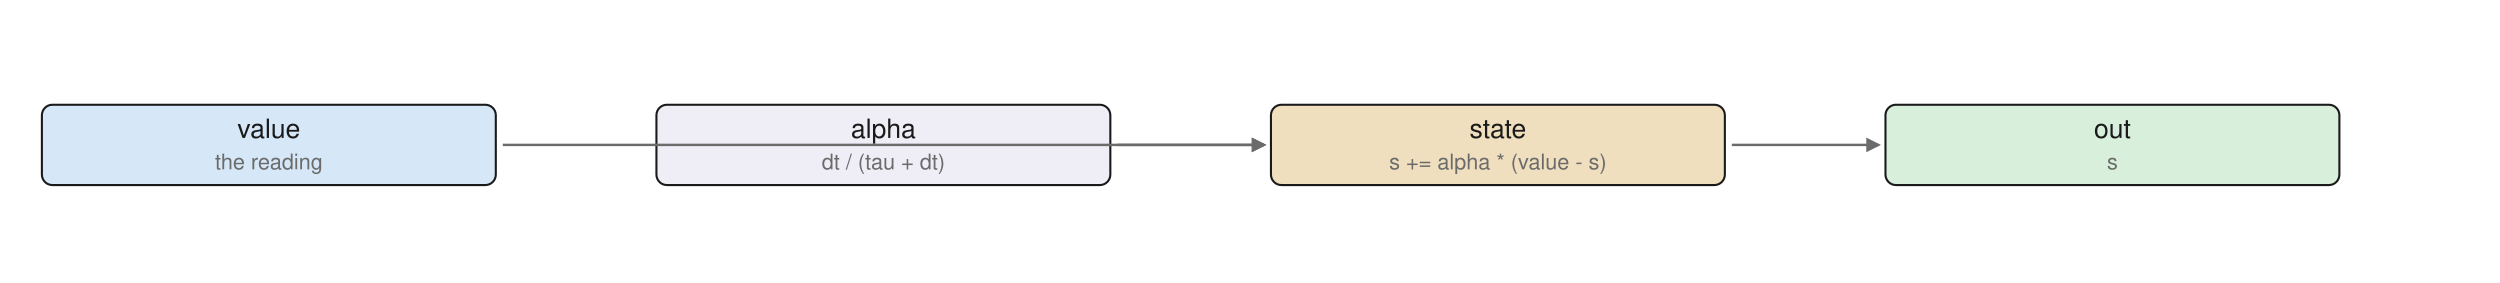
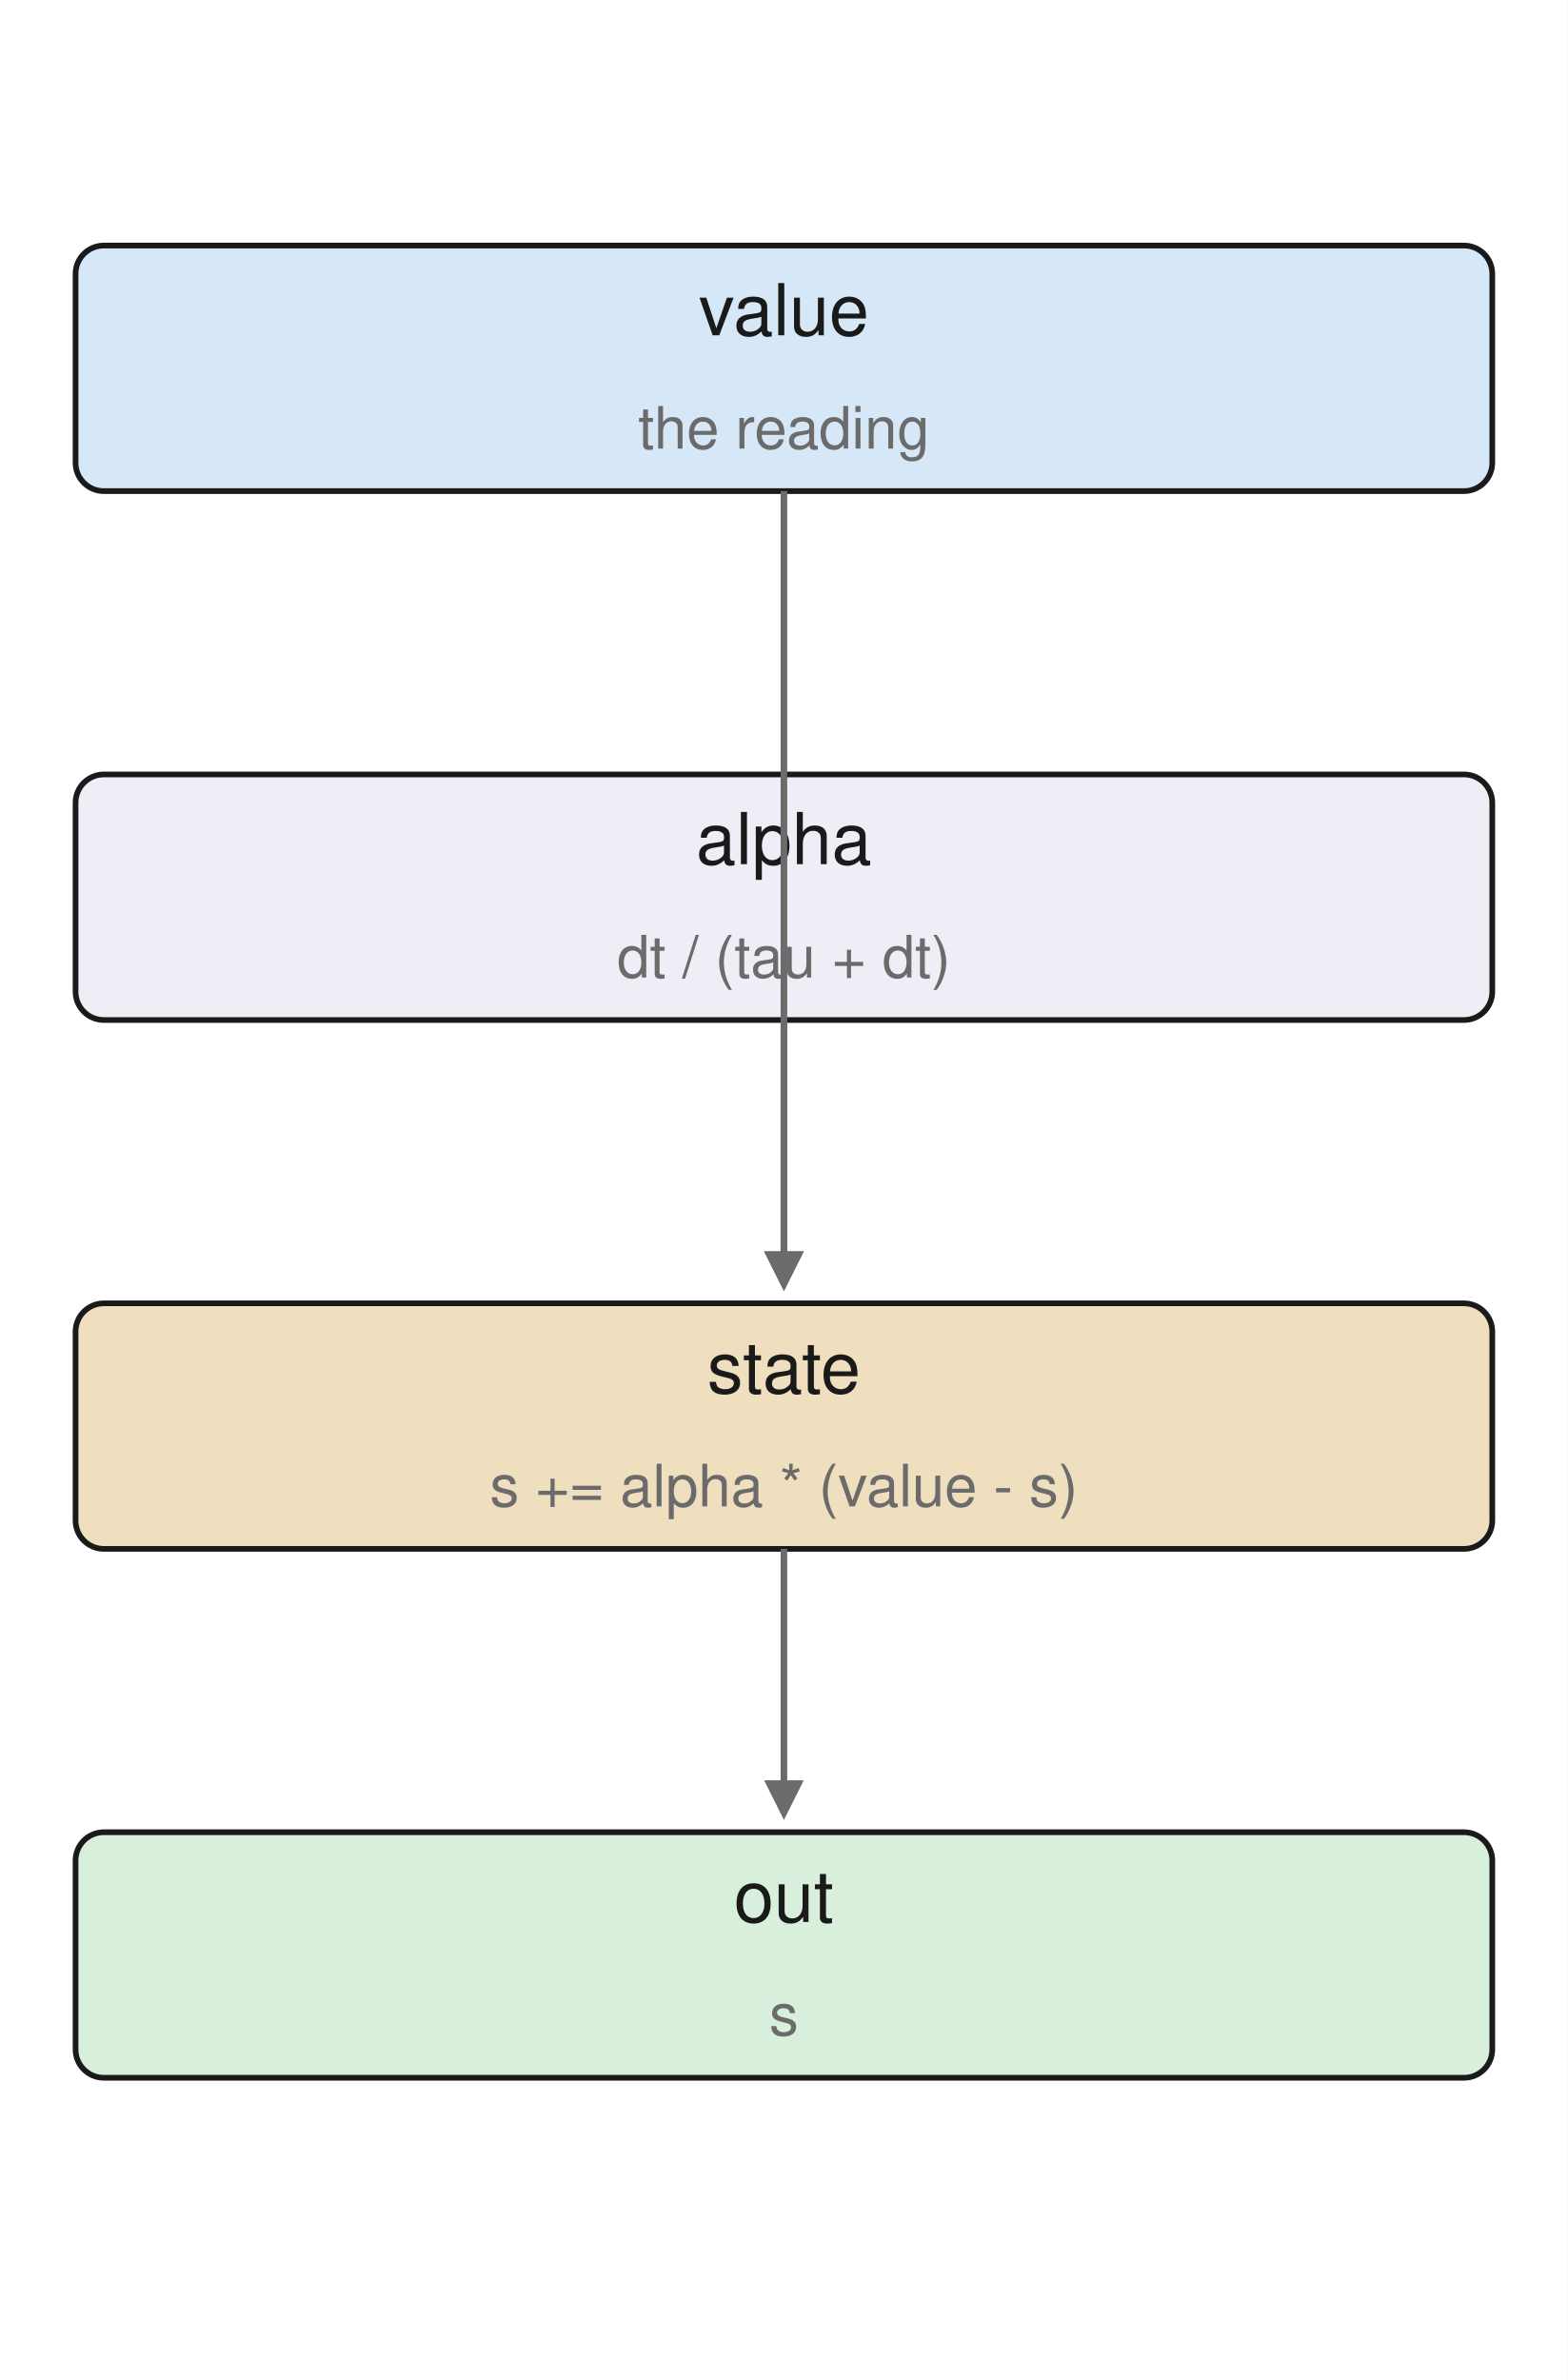
- <svg xmlns="http://www.w3.org/2000/svg" width="716" height="81" viewBox="0 0 716 81" style="max-width:100%;height:auto" content="&lt;mxfile host=&quot;app.diagrams.net&quot; type=&quot;device&quot;&gt;&lt;diagram id=&quot;block_Ewma&quot; name=&quot;block_Ewma&quot;&gt;&lt;mxGraphModel dx=&quot;716&quot; dy=&quot;81&quot; grid=&quot;0&quot; gridSize=&quot;10&quot; guides=&quot;1&quot; tooltips=&quot;1&quot; connect=&quot;1&quot; arrows=&quot;1&quot; fold=&quot;1&quot; page=&quot;1&quot; pageScale=&quot;1&quot; pageWidth=&quot;716&quot; pageHeight=&quot;81&quot; math=&quot;0&quot; shadow=&quot;0&quot;&gt;&lt;root&gt;&lt;mxCell id=&quot;0&quot;/&gt;&lt;mxCell id=&quot;1&quot; parent=&quot;0&quot;/&gt;&lt;mxCell id=&quot;n2&quot; value=&quot;value&quot; style=&quot;rounded=1;fillColor=#d6e8f7;strokeColor=#1a1a1a;whiteSpace=wrap;html=1;fontSize=8&quot; vertex=&quot;1&quot; parent=&quot;1&quot;&gt;&lt;mxGeometry x=&quot;12&quot; y=&quot;30.0&quot; width=&quot;130&quot; height=&quot;23&quot; as=&quot;geometry&quot;/&gt;&lt;/mxCell&gt;&lt;mxCell id=&quot;n3&quot; value=&quot;alpha&quot; style=&quot;rounded=1;fillColor=#efeef6;strokeColor=#1a1a1a;whiteSpace=wrap;html=1;fontSize=8&quot; vertex=&quot;1&quot; parent=&quot;1&quot;&gt;&lt;mxGeometry x=&quot;188&quot; y=&quot;30.0&quot; width=&quot;130&quot; height=&quot;23&quot; as=&quot;geometry&quot;/&gt;&lt;/mxCell&gt;&lt;mxCell id=&quot;n4&quot; value=&quot;state&quot; style=&quot;rounded=1;fillColor=#f0dfbe;strokeColor=#1a1a1a;whiteSpace=wrap;html=1;fontSize=8&quot; vertex=&quot;1&quot; parent=&quot;1&quot;&gt;&lt;mxGeometry x=&quot;364&quot; y=&quot;30.0&quot; width=&quot;130&quot; height=&quot;23&quot; as=&quot;geometry&quot;/&gt;&lt;/mxCell&gt;&lt;mxCell id=&quot;n5&quot; value=&quot;out&quot; style=&quot;rounded=1;fillColor=#d7efdb;strokeColor=#1a1a1a;whiteSpace=wrap;html=1;fontSize=8&quot; vertex=&quot;1&quot; parent=&quot;1&quot;&gt;&lt;mxGeometry x=&quot;540&quot; y=&quot;30.0&quot; width=&quot;130&quot; height=&quot;23&quot; as=&quot;geometry&quot;/&gt;&lt;/mxCell&gt;&lt;mxCell id=&quot;e6&quot; value=&quot;&quot; style=&quot;edgeStyle=none;html=1;strokeColor=#6b6b6b;endArrow=block&quot; edge=&quot;1&quot; parent=&quot;1&quot;&gt;&lt;mxGeometry relative=&quot;1&quot; as=&quot;geometry&quot;&gt;&lt;mxPoint x=&quot;144&quot; y=&quot;41.5&quot; as=&quot;sourcePoint&quot;/&gt;&lt;mxPoint x=&quot;362&quot; y=&quot;41.5&quot; as=&quot;targetPoint&quot;/&gt;&lt;/mxGeometry&gt;&lt;/mxCell&gt;&lt;mxCell id=&quot;e7&quot; value=&quot;&quot; style=&quot;edgeStyle=none;html=1;strokeColor=#6b6b6b;endArrow=block&quot; edge=&quot;1&quot; parent=&quot;1&quot;&gt;&lt;mxGeometry relative=&quot;1&quot; as=&quot;geometry&quot;&gt;&lt;mxPoint x=&quot;320&quot; y=&quot;41.5&quot; as=&quot;sourcePoint&quot;/&gt;&lt;mxPoint x=&quot;362&quot; y=&quot;41.5&quot; as=&quot;targetPoint&quot;/&gt;&lt;/mxGeometry&gt;&lt;/mxCell&gt;&lt;mxCell id=&quot;e8&quot; value=&quot;&quot; style=&quot;edgeStyle=none;html=1;strokeColor=#6b6b6b;endArrow=block&quot; edge=&quot;1&quot; parent=&quot;1&quot;&gt;&lt;mxGeometry relative=&quot;1&quot; as=&quot;geometry&quot;&gt;&lt;mxPoint x=&quot;496&quot; y=&quot;41.5&quot; as=&quot;sourcePoint&quot;/&gt;&lt;mxPoint x=&quot;538&quot; y=&quot;41.5&quot; as=&quot;targetPoint&quot;/&gt;&lt;/mxGeometry&gt;&lt;/mxCell&gt;&lt;/root&gt;&lt;/mxGraphModel&gt;&lt;/diagram&gt;&lt;/mxfile&gt;">
+ <svg xmlns="http://www.w3.org/2000/svg" width="166" height="252" viewBox="0 0 166 252" style="max-width:100%;height:auto" content="&lt;mxfile host=&quot;app.diagrams.net&quot; type=&quot;device&quot;&gt;&lt;diagram id=&quot;block_Ewma&quot; name=&quot;block_Ewma&quot;&gt;&lt;mxGraphModel dx=&quot;166&quot; dy=&quot;252&quot; grid=&quot;0&quot; gridSize=&quot;10&quot; guides=&quot;1&quot; tooltips=&quot;1&quot; connect=&quot;1&quot; arrows=&quot;1&quot; fold=&quot;1&quot; page=&quot;1&quot; pageScale=&quot;1&quot; pageWidth=&quot;166&quot; pageHeight=&quot;252&quot; math=&quot;0&quot; shadow=&quot;0&quot;&gt;&lt;root&gt;&lt;mxCell id=&quot;0&quot;/&gt;&lt;mxCell id=&quot;1&quot; parent=&quot;0&quot;/&gt;&lt;mxCell id=&quot;n2&quot; value=&quot;value&quot; style=&quot;rounded=1;fillColor=#d6e8f7;strokeColor=#1a1a1a;whiteSpace=wrap;html=1;fontSize=8&quot; vertex=&quot;1&quot; parent=&quot;1&quot;&gt;&lt;mxGeometry x=&quot;8.0&quot; y=&quot;26&quot; width=&quot;150&quot; height=&quot;26&quot; as=&quot;geometry&quot;/&gt;&lt;/mxCell&gt;&lt;mxCell id=&quot;n3&quot; value=&quot;alpha&quot; style=&quot;rounded=1;fillColor=#efeef6;strokeColor=#1a1a1a;whiteSpace=wrap;html=1;fontSize=8&quot; vertex=&quot;1&quot; parent=&quot;1&quot;&gt;&lt;mxGeometry x=&quot;8.0&quot; y=&quot;82&quot; width=&quot;150&quot; height=&quot;26&quot; as=&quot;geometry&quot;/&gt;&lt;/mxCell&gt;&lt;mxCell id=&quot;n4&quot; value=&quot;state&quot; style=&quot;rounded=1;fillColor=#f0dfbe;strokeColor=#1a1a1a;whiteSpace=wrap;html=1;fontSize=8&quot; vertex=&quot;1&quot; parent=&quot;1&quot;&gt;&lt;mxGeometry x=&quot;8.0&quot; y=&quot;138&quot; width=&quot;150&quot; height=&quot;26&quot; as=&quot;geometry&quot;/&gt;&lt;/mxCell&gt;&lt;mxCell id=&quot;n5&quot; value=&quot;out&quot; style=&quot;rounded=1;fillColor=#d7efdb;strokeColor=#1a1a1a;whiteSpace=wrap;html=1;fontSize=8&quot; vertex=&quot;1&quot; parent=&quot;1&quot;&gt;&lt;mxGeometry x=&quot;8.0&quot; y=&quot;194&quot; width=&quot;150&quot; height=&quot;26&quot; as=&quot;geometry&quot;/&gt;&lt;/mxCell&gt;&lt;mxCell id=&quot;e6&quot; value=&quot;&quot; style=&quot;edgeStyle=none;html=1;strokeColor=#6b6b6b;endArrow=block&quot; edge=&quot;1&quot; parent=&quot;1&quot;&gt;&lt;mxGeometry relative=&quot;1&quot; as=&quot;geometry&quot;&gt;&lt;mxPoint x=&quot;83.0&quot; y=&quot;52&quot; as=&quot;sourcePoint&quot;/&gt;&lt;mxPoint x=&quot;83.0&quot; y=&quot;136&quot; as=&quot;targetPoint&quot;/&gt;&lt;/mxGeometry&gt;&lt;/mxCell&gt;&lt;mxCell id=&quot;e7&quot; value=&quot;&quot; style=&quot;edgeStyle=none;html=1;strokeColor=#6b6b6b;endArrow=block&quot; edge=&quot;1&quot; parent=&quot;1&quot;&gt;&lt;mxGeometry relative=&quot;1&quot; as=&quot;geometry&quot;&gt;&lt;mxPoint x=&quot;83.0&quot; y=&quot;108&quot; as=&quot;sourcePoint&quot;/&gt;&lt;mxPoint x=&quot;83.0&quot; y=&quot;136&quot; as=&quot;targetPoint&quot;/&gt;&lt;/mxGeometry&gt;&lt;/mxCell&gt;&lt;mxCell id=&quot;e8&quot; value=&quot;&quot; style=&quot;edgeStyle=none;html=1;strokeColor=#6b6b6b;endArrow=block&quot; edge=&quot;1&quot; parent=&quot;1&quot;&gt;&lt;mxGeometry relative=&quot;1&quot; as=&quot;geometry&quot;&gt;&lt;mxPoint x=&quot;83.0&quot; y=&quot;164&quot; as=&quot;sourcePoint&quot;/&gt;&lt;mxPoint x=&quot;83.0&quot; y=&quot;192&quot; as=&quot;targetPoint&quot;/&gt;&lt;/mxGeometry&gt;&lt;/mxCell&gt;&lt;/root&gt;&lt;/mxGraphModel&gt;&lt;/diagram&gt;&lt;/mxfile&gt;">
  <defs>
    <marker id="a" markerWidth="6" markerHeight="6" refX="5" refY="3" orient="auto">
      <path d="M0,0 L6,3 L0,6 z" fill="#6b6b6b" />
    </marker>
  </defs>
-   <rect width="716" height="81" fill="#ffffff" />
-   <rect x="12" y="30.0" width="130" height="23" rx="3" fill="#d6e8f7" stroke="#1a1a1a" stroke-width="0.6" />
-   <text x="77.0" y="39.5" font-family="Helvetica,Arial,sans-serif" font-size="7.6" fill="#1a1a1a" text-anchor="middle">value</text>
-   <text x="77.0" y="48.5" font-family="Helvetica,Arial,sans-serif" font-size="6.2" fill="#6b6b6b" text-anchor="middle">the reading</text>
-   <rect x="188" y="30.0" width="130" height="23" rx="3" fill="#efeef6" stroke="#1a1a1a" stroke-width="0.6" />
-   <text x="253.0" y="39.5" font-family="Helvetica,Arial,sans-serif" font-size="7.6" fill="#1a1a1a" text-anchor="middle">alpha</text>
-   <text x="253.0" y="48.5" font-family="Helvetica,Arial,sans-serif" font-size="6.2" fill="#6b6b6b" text-anchor="middle">dt / (tau + dt)</text>
-   <rect x="364" y="30.0" width="130" height="23" rx="3" fill="#f0dfbe" stroke="#1a1a1a" stroke-width="0.6" />
-   <text x="429.0" y="39.5" font-family="Helvetica,Arial,sans-serif" font-size="7.6" fill="#1a1a1a" text-anchor="middle">state</text>
-   <text x="429.0" y="48.5" font-family="Helvetica,Arial,sans-serif" font-size="6.2" fill="#6b6b6b" text-anchor="middle">s += alpha * (value - s)</text>
-   <rect x="540" y="30.0" width="130" height="23" rx="3" fill="#d7efdb" stroke="#1a1a1a" stroke-width="0.6" />
-   <text x="605.0" y="39.5" font-family="Helvetica,Arial,sans-serif" font-size="7.6" fill="#1a1a1a" text-anchor="middle">out</text>
-   <text x="605.0" y="48.5" font-family="Helvetica,Arial,sans-serif" font-size="6.2" fill="#6b6b6b" text-anchor="middle">s</text>
-   <polyline points="144,41.5 362,41.5" fill="none" stroke="#6b6b6b" stroke-width="0.7" marker-end="url(#a)" />
-   <polyline points="320,41.5 362,41.5" fill="none" stroke="#6b6b6b" stroke-width="0.7" marker-end="url(#a)" />
-   <polyline points="496,41.5 538,41.5" fill="none" stroke="#6b6b6b" stroke-width="0.7" marker-end="url(#a)" />
+   <rect width="166" height="252" fill="#ffffff" />
+   <rect x="8.0" y="26" width="150" height="26" rx="3" fill="#d6e8f7" stroke="#1a1a1a" stroke-width="0.6" />
+   <text x="83.0" y="35.5" font-family="Helvetica,Arial,sans-serif" font-size="7.6" fill="#1a1a1a" text-anchor="middle">value</text>
+   <text x="83.0" y="47.5" font-family="Helvetica,Arial,sans-serif" font-size="6.2" fill="#6b6b6b" text-anchor="middle">the reading</text>
+   <rect x="8.0" y="82" width="150" height="26" rx="3" fill="#efeef6" stroke="#1a1a1a" stroke-width="0.6" />
+   <text x="83.0" y="91.5" font-family="Helvetica,Arial,sans-serif" font-size="7.6" fill="#1a1a1a" text-anchor="middle">alpha</text>
+   <text x="83.0" y="103.5" font-family="Helvetica,Arial,sans-serif" font-size="6.2" fill="#6b6b6b" text-anchor="middle">dt / (tau + dt)</text>
+   <rect x="8.0" y="138" width="150" height="26" rx="3" fill="#f0dfbe" stroke="#1a1a1a" stroke-width="0.6" />
+   <text x="83.0" y="147.5" font-family="Helvetica,Arial,sans-serif" font-size="7.6" fill="#1a1a1a" text-anchor="middle">state</text>
+   <text x="83.0" y="159.5" font-family="Helvetica,Arial,sans-serif" font-size="6.2" fill="#6b6b6b" text-anchor="middle">s += alpha * (value - s)</text>
+   <rect x="8.0" y="194" width="150" height="26" rx="3" fill="#d7efdb" stroke="#1a1a1a" stroke-width="0.6" />
+   <text x="83.0" y="203.5" font-family="Helvetica,Arial,sans-serif" font-size="7.6" fill="#1a1a1a" text-anchor="middle">out</text>
+   <text x="83.0" y="215.5" font-family="Helvetica,Arial,sans-serif" font-size="6.2" fill="#6b6b6b" text-anchor="middle">s</text>
+   <polyline points="83.0,52 83.0,136" fill="none" stroke="#6b6b6b" stroke-width="0.7" marker-end="url(#a)" />
+   <polyline points="83.0,108 83.0,136" fill="none" stroke="#6b6b6b" stroke-width="0.7" marker-end="url(#a)" />
+   <polyline points="83.0,164 83.0,192" fill="none" stroke="#6b6b6b" stroke-width="0.7" marker-end="url(#a)" />
</svg>
